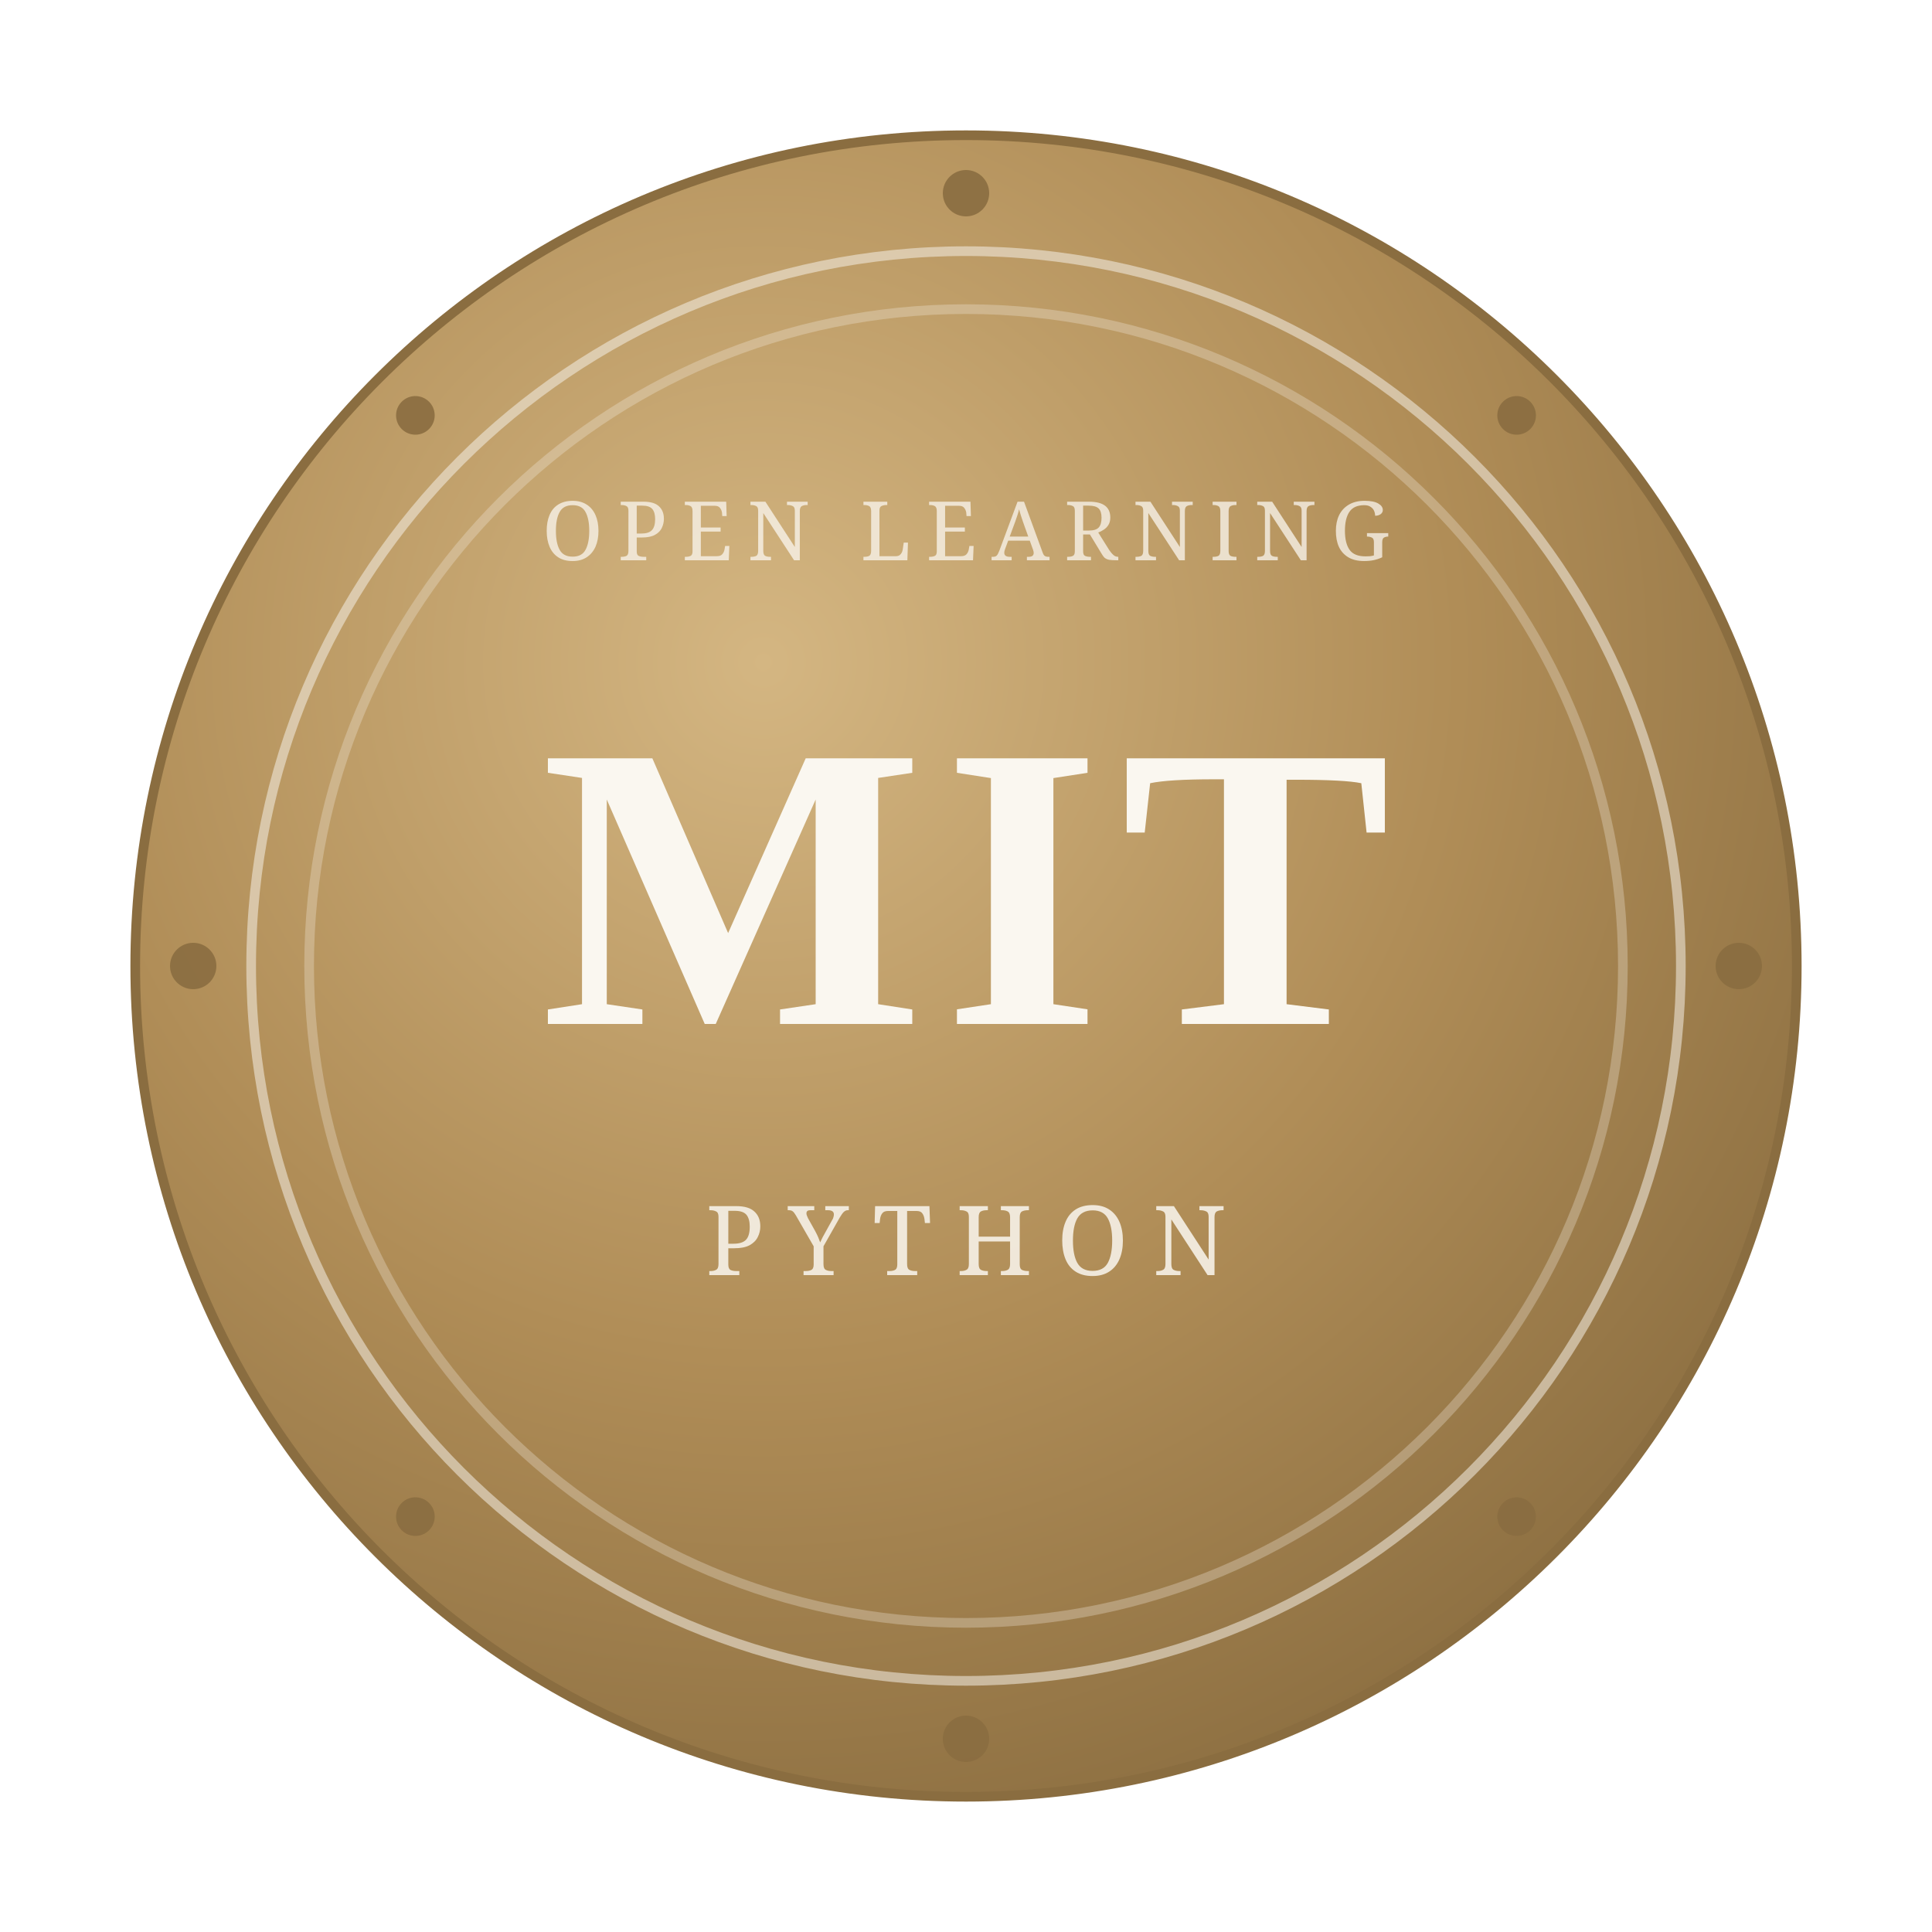
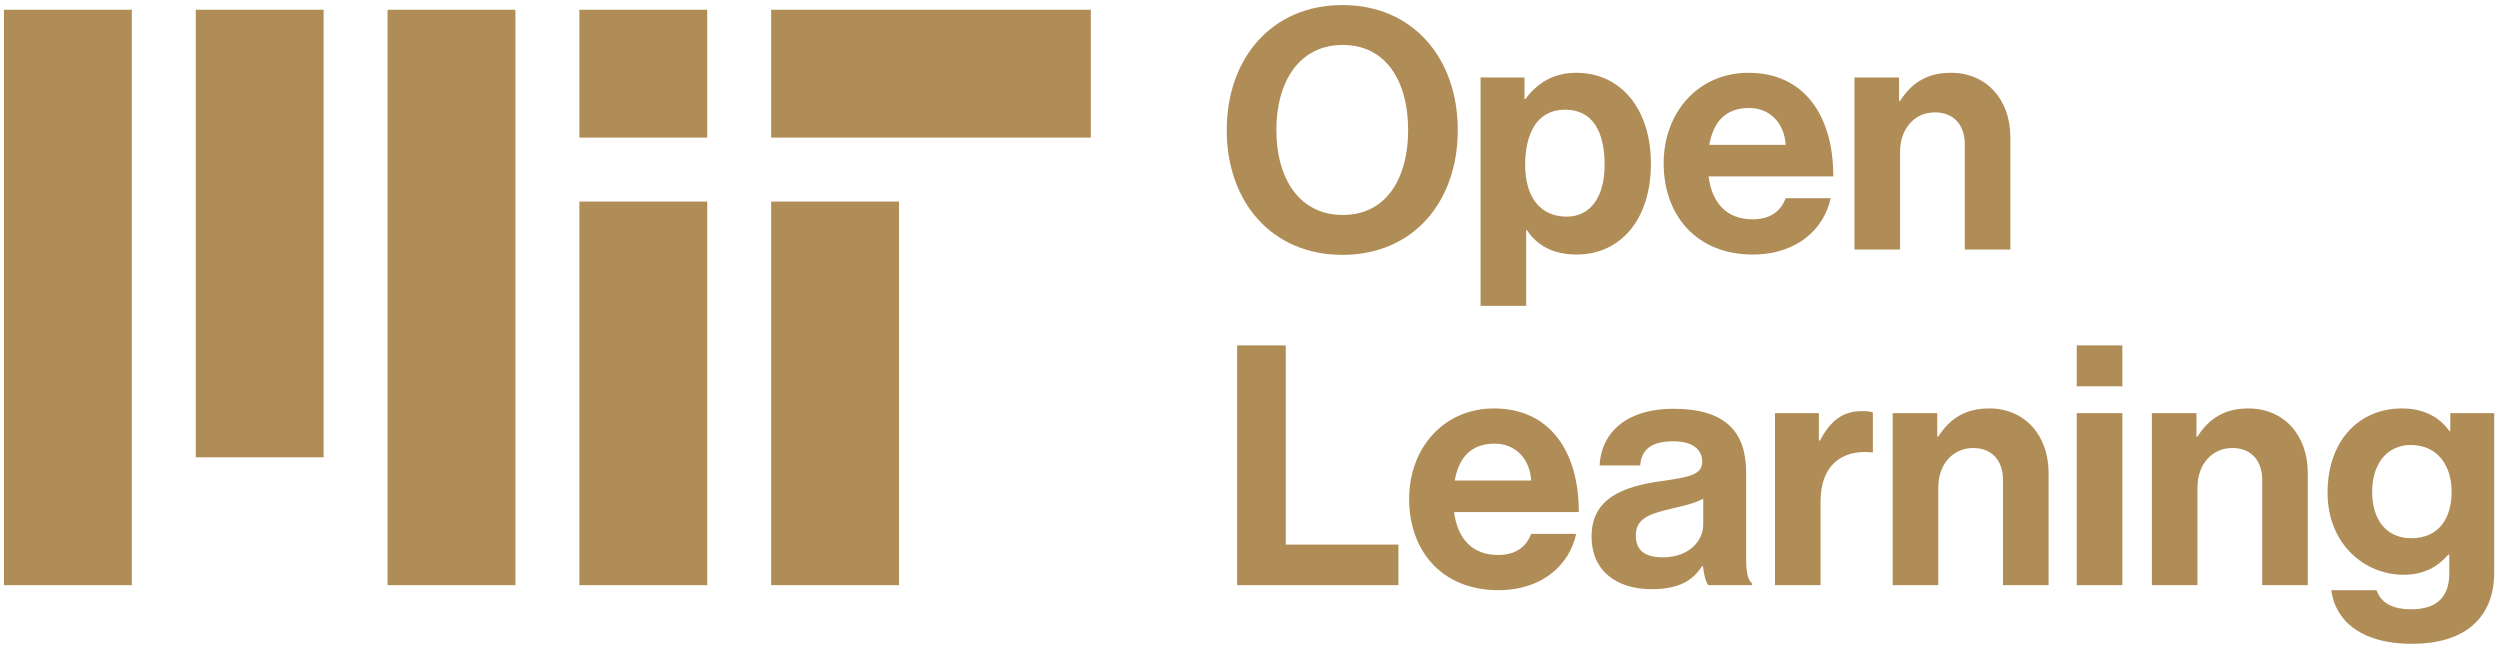
- <svg xmlns="http://www.w3.org/2000/svg" viewBox="0 0 200 200" role="img" aria-label="MIT seal">
-   <defs>
-     <radialGradient id="g-mit" cx="38%" cy="32%" r="75%">
-       <stop offset="0%" stop-color="#d4b682" />
-       <stop offset="55%" stop-color="#b08d57" />
-       <stop offset="100%" stop-color="#8a6d40" />
-     </radialGradient>
-   </defs>
-   <g fill="none" stroke="#8a6d40" stroke-width="1">
-     <circle cx="100" cy="100" r="86" fill="url(#g-mit)" />
-     <circle cx="100" cy="100" r="74" stroke="#f3eee5" stroke-opacity="0.55" />
-     <circle cx="100" cy="100" r="68" stroke="#f3eee5" stroke-opacity="0.3" />
+ <svg xmlns="http://www.w3.org/2000/svg" version="1.1" x="0px" y="0px" viewBox="155.037 147.793 3128.279 809.617" style="enable-background:new 0 0 3276.072 1040;">
+   <g id="Background" />
+   <g id="Artwork">
+     <path style="fill:#b08d57;" d="M880,880h160V400H880V880z M1120,320h400V160h-400V320z M880,160h160v160H880V160z M640,880h160V160 H640V880z M400,720h160V160H400V720z M160,880h160V160H160V880z M1120,880h160V400h-160V880z" />
+     <g>
+       <path style="fill:#b08d57;" d="M1703.077,579.996h60.84v249.233h140.981V880h-201.821V579.996z" />
+       <path style="fill:#b08d57;" d="M1918.32,772.166c0-63.777,43.218-113.288,106.155-113.288 c69.231,0,106.155,52.868,106.155,129.652h-156.086c4.196,33.147,22.657,53.707,54.966,53.707 c22.238,0,35.245-10.07,41.539-26.435h56.225c-7.973,38.183-41.959,70.491-97.344,70.491 C1958.601,886.294,1918.32,836.362,1918.32,772.166z M1975.384,749.089h95.666c-1.679-27.273-19.721-46.154-45.735-46.154 C1995.104,702.935,1980.419,720.977,1975.384,749.089z" />
+       <path style="fill:#b08d57;" d="M2285.87,856.083h-0.839c-10.909,16.364-26.434,28.952-63.357,28.952 c-44.057,0-75.106-23.077-75.106-65.875c0-47.414,38.603-62.519,86.436-69.232c35.664-5.035,52.028-7.972,52.028-24.336 c0-15.524-12.168-25.595-36.084-25.595c-26.854,0-39.861,9.65-41.539,30.21h-50.771c1.679-37.763,29.791-70.909,92.729-70.909 c64.616,0,90.631,28.951,90.631,79.302v109.512c0,16.363,2.518,26.015,7.553,29.79V880h-54.966 C2289.228,875.804,2287.129,865.733,2285.87,856.083z M2286.29,804.055v-32.309c-10.07,5.875-25.595,9.231-39.86,12.588 c-29.791,6.714-44.477,13.427-44.477,33.567c0,20.14,13.427,27.272,33.567,27.272 C2268.248,845.174,2286.29,825.034,2286.29,804.055z" />
+       <path style="fill:#b08d57;" d="M2431.04,699.158h1.259c13.007-24.336,27.692-36.924,52.867-36.924 c6.294,0,10.07,0.42,13.428,1.679v49.931h-1.259c-37.344-3.776-64.197,15.944-64.197,61.26V880h-57.063V664.752h54.966V699.158z" />
+       <path style="fill:#b08d57;" d="M2579.15,694.123h1.259c14.686-23.077,34.406-35.245,63.777-35.245 c44.476,0,74.267,33.566,74.267,80.561V880h-57.063V747.83c0-23.077-13.427-39.441-37.344-39.441 c-25.175,0-43.637,20.141-43.637,49.512V880h-57.063V664.752h55.805V694.123z" />
+       <path style="fill:#b08d57;" d="M2753.693,579.996h57.063v51.189h-57.063V579.996z M2753.693,664.752h57.063V880h-57.063V664.752z" />
+       <path style="fill:#b08d57;" d="M2903.483,694.123h1.259c14.686-23.077,34.406-35.245,63.777-35.245 c44.476,0,74.267,33.566,74.267,80.561V880h-57.063V747.83c0-23.077-13.427-39.441-37.344-39.441 c-25.175,0-43.637,20.141-43.637,49.512V880h-57.063V664.752h55.805V694.123z" />
+       <path style="fill:#b08d57;" d="M3072.153,886.294h56.644c4.615,13.427,16.784,23.916,43.218,23.916 c32.308,0,47.833-15.524,47.833-44.896v-23.497h-1.259c-12.588,14.266-28.952,25.175-56.225,25.175 c-47.833,0-94.827-37.763-94.827-102.798c0-64.197,38.603-105.316,93.148-105.316c26.854,0,46.574,10.489,59.581,28.532h0.84 v-22.658h54.966v198.884c0,30.21-9.65,50.771-25.595,65.456c-18.043,16.783-45.735,24.336-77.624,24.336 C3114.111,953.428,3078.027,928.252,3072.153,886.294z M3222.784,762.936c0-31.47-16.783-58.323-51.189-58.323 c-28.951,0-48.252,22.658-48.252,58.742c0,36.504,19.301,57.903,48.672,57.903 C3208.099,821.258,3222.784,794.824,3222.784,762.936z" />
+     </g>
+     <g>
+       <path style="fill:#b08d57;" d="M1690.07,310.627c0-89.791,56.225-156.506,144.757-156.506 c88.533,0,144.338,66.715,144.338,156.506c0,89.792-55.805,156.086-144.338,156.086 C1746.295,466.713,1690.07,400.419,1690.07,310.627z M1917.066,310.627c0-60.001-26.854-106.575-81.819-106.575 s-83.078,46.574-83.078,106.575c0,59.581,28.112,106.155,83.078,106.155S1917.066,370.208,1917.066,310.627z" />
+       <path style="fill:#b08d57;" d="M2007.692,244.752h54.966v26.854h1.259c13.846-18.881,33.986-32.728,63.357-32.728 c57.063,0,93.567,46.574,93.567,113.708c0,69.651-37.763,113.708-93.147,113.708c-30.211,0-49.932-12.168-62.1-30.63h-0.839 v94.826h-57.063V244.752z M2162.939,354.264c0-40.699-14.267-69.231-49.512-69.231c-35.665,0-49.931,30.63-49.931,69.231 c0,39.021,18.042,64.616,52.029,64.616C2144.478,418.88,2162.939,394.964,2162.939,354.264z" />
+       <path style="fill:#b08d57;" d="M2236.782,352.166c0-63.777,43.218-113.288,106.155-113.288 c69.232,0,106.156,52.868,106.156,129.652h-156.087c4.196,33.147,22.658,53.707,54.966,53.707 c22.238,0,35.246-10.07,41.539-26.435h56.225c-7.972,38.183-41.958,70.491-97.344,70.491 C2277.062,466.294,2236.782,416.362,2236.782,352.166z M2293.847,329.089h95.665c-1.678-27.273-19.721-46.154-45.734-46.154 C2313.567,282.935,2298.882,300.977,2293.847,329.089z" />
+       <path style="fill:#b08d57;" d="M2531.325,274.123h1.259c14.686-23.077,34.406-35.245,63.777-35.245 c44.476,0,74.267,33.566,74.267,80.561V460h-57.063V327.83c0-23.077-13.427-39.441-37.344-39.441 c-25.175,0-43.637,20.141-43.637,49.512V460h-57.063V244.752h55.805V274.123z" />
+     </g>
  </g>
-   <g fill="#8a6d40" opacity="0.9">
-     <circle cx="100" cy="20" r="2.4" />
-     <circle cx="180" cy="100" r="2.4" />
-     <circle cx="100" cy="180" r="2.4" />
-     <circle cx="20" cy="100" r="2.4" />
-     <circle cx="43" cy="43" r="2" />
-     <circle cx="157" cy="43" r="2" />
-     <circle cx="157" cy="157" r="2" />
-     <circle cx="43" cy="157" r="2" />
-   </g>
-   <text x="100" y="106" text-anchor="middle" font-family="Georgia, 'Times New Roman', serif" font-size="42" font-weight="700" fill="#faf7f0" letter-spacing="2">MIT</text>
-   <text x="100" y="132" text-anchor="middle" font-family="Georgia, serif" font-size="10" fill="#faf7f0" fill-opacity="0.85" letter-spacing="2.5">PYTHON</text>
-   <text x="100" y="58" text-anchor="middle" font-family="Georgia, serif" font-size="8.5" fill="#faf7f0" fill-opacity="0.75" letter-spacing="1.5">OPEN LEARNING</text>
+   <g id="Guides" />
</svg>
